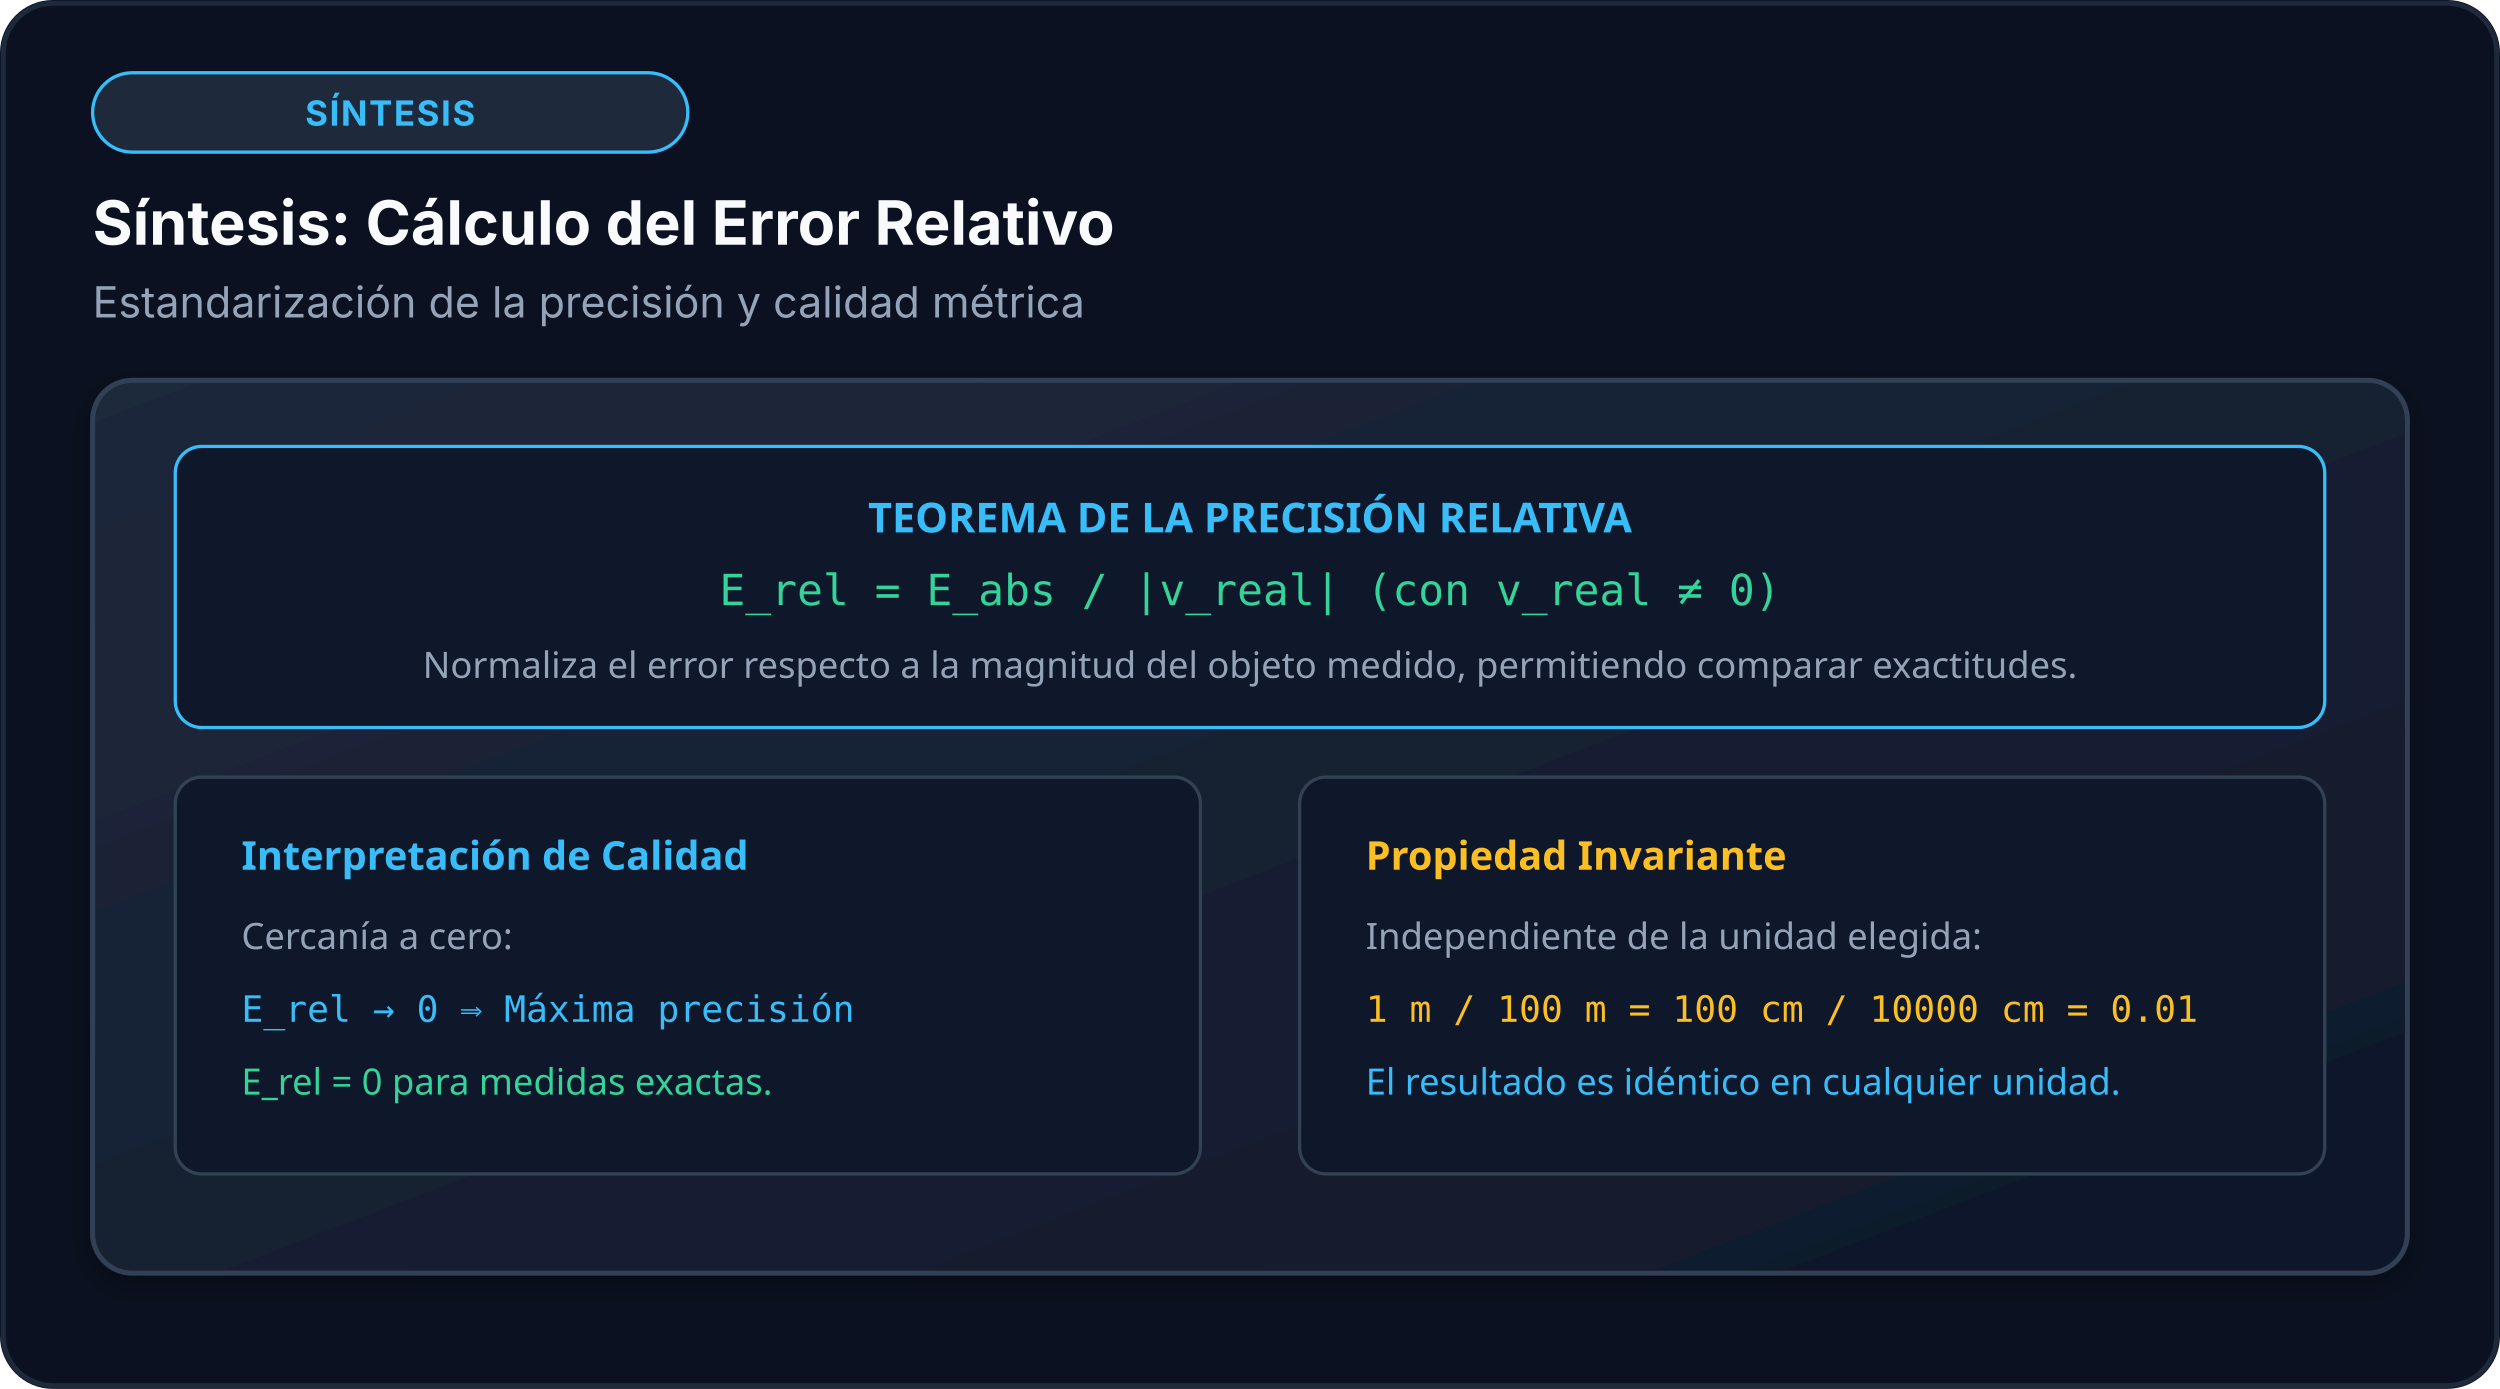
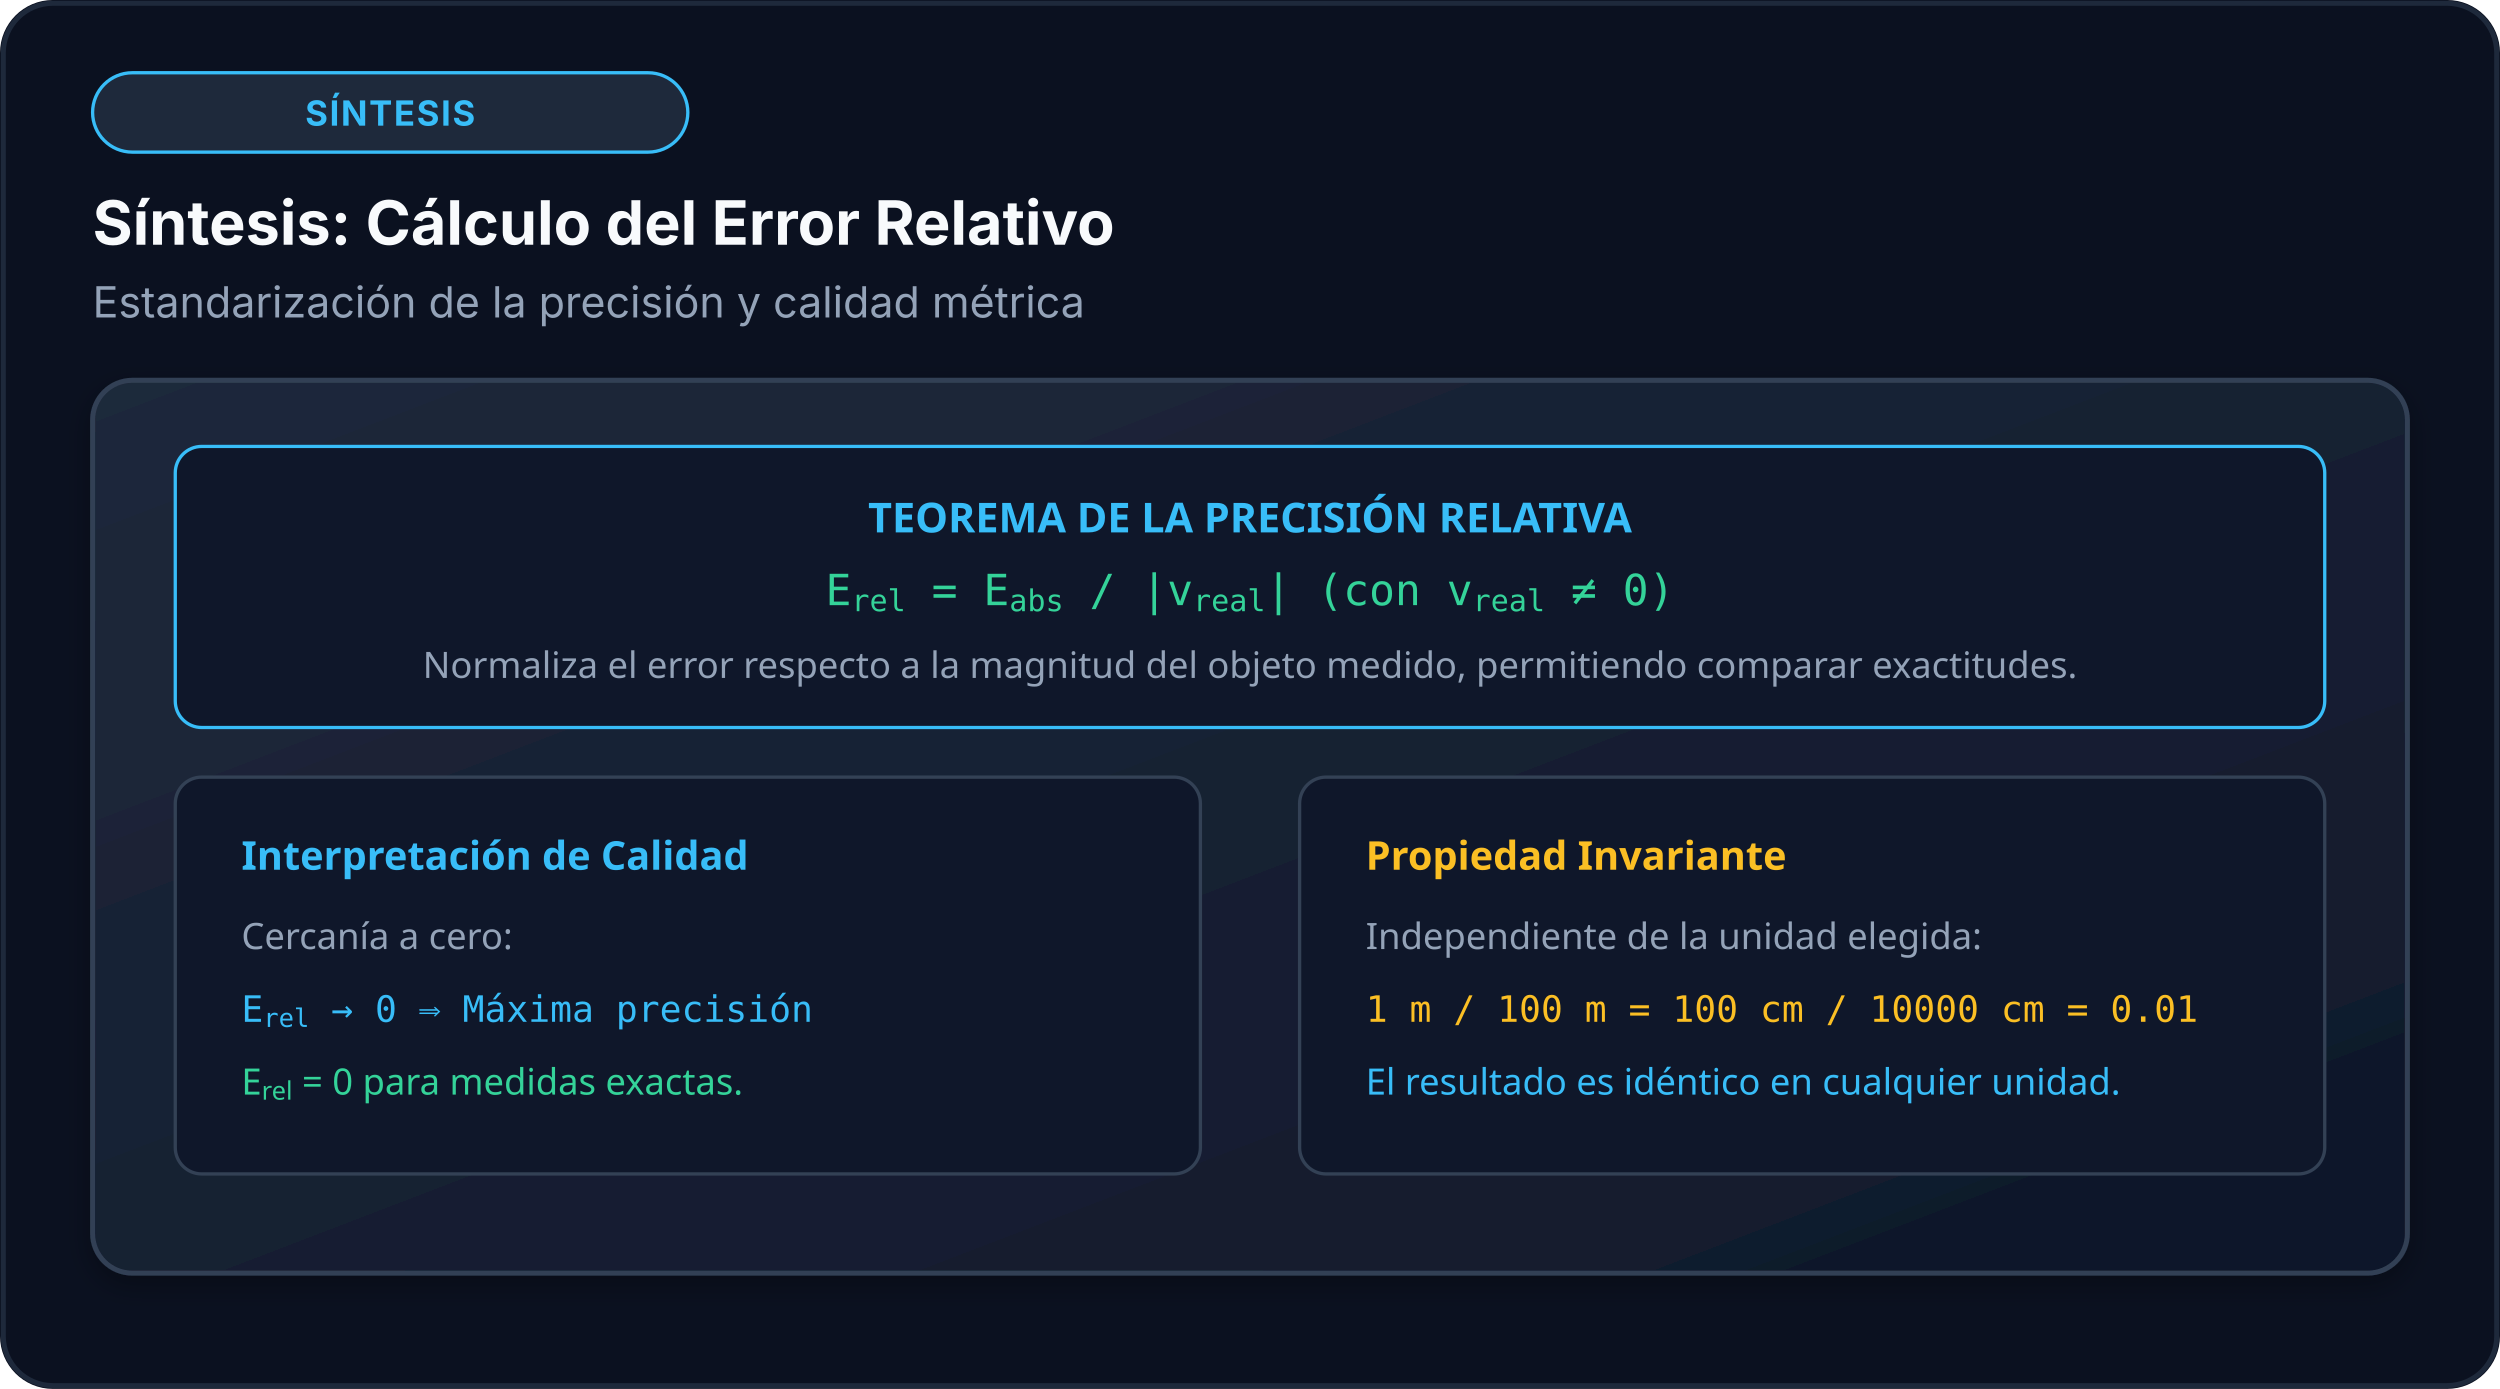
<svg xmlns="http://www.w3.org/2000/svg" viewBox="0 0 756 420" width="100%" height="100%">
  <defs>
    <linearGradient id="cardGrad" x1="0%" y1="0%" x2="100%" y2="100%">
      <stop offset="0%" stop-color="#1e293b" />
      <stop offset="100%" stop-color="#0f172a" />
    </linearGradient>
    <filter id="shadow" x="-4%" y="-4%" width="108%" height="112%">
      <feDropShadow dx="0" dy="3" stdDeviation="4" flood-color="#000000" flood-opacity="0.3" />
    </filter>
  </defs>
  <rect width="756" height="420" rx="16" fill="#0b1120" />
  <rect x="1" y="1" width="754" height="418" rx="15" fill="none" stroke="#1e293b" stroke-width="1.5" />
  <g transform="translate(28, 22)">
    <rect x="0" y="0" width="180" height="24" rx="12" fill="#1e293b" stroke="#38bdf8" stroke-width="1" />
    <text x="90" y="16" fill="#38bdf8" font-family="system-ui, -apple-system, sans-serif" font-size="10.5" font-weight="700" text-anchor="middle" letter-spacing="0.5">SÍNTESIS</text>
    <text x="0" y="52" fill="#f8fafc" font-family="system-ui, -apple-system, sans-serif" font-size="18.5" font-weight="700">Síntesis: Cálculo del Error Relativo</text>
    <text x="0" y="74" fill="#94a3b8" font-family="system-ui, -apple-system, sans-serif" font-size="13">Estandarización de la precisión y calidad métrica</text>
  </g>
  <g transform="translate(28, 115)">
    <rect width="700" height="270" rx="12" fill="url(#cardGrad)" stroke="#334155" stroke-width="1.5" filter="url(#shadow)" />
    <g transform="translate(25, 20)">
      <rect width="650" height="85" rx="8" fill="#0f172a" stroke="#38bdf8" />
      <text x="325" y="26" fill="#38bdf8" font-family="system-ui, sans-serif" font-size="12.5" font-weight="700" text-anchor="middle">TEOREMA DE LA PRECISIÓN RELATIVA</text>
-       <text x="325" y="48" fill="#34d399" font-family="monospace" font-size="13" text-anchor="middle">E_rel = E_abs / |v_real|  (con v_real ≠ 0)</text>
+       <text x="325" y="48" fill="#34d399" font-family="monospace" font-size="13" text-anchor="middle">E<tspan baseline-shift="sub" font-size="70%">rel</tspan> = E<tspan baseline-shift="sub" font-size="70%">abs</tspan> / |v<tspan baseline-shift="sub" font-size="70%">real</tspan>|  (con v<tspan baseline-shift="sub" font-size="70%">real</tspan> ≠ 0)</text>
      <text x="325" y="70" fill="#94a3b8" font-family="system-ui, sans-serif" font-size="11" text-anchor="middle">Normaliza el error respecto a la magnitud del objeto medido, permitiendo comparar exactitudes.</text>
    </g>
    <g transform="translate(25, 120)">
      <rect width="310" height="120" rx="8" fill="#0f172a" stroke="#334155" />
      <text x="20" y="28" fill="#38bdf8" font-family="system-ui, sans-serif" font-size="12" font-weight="700">Interpretación de Calidad</text>
      <text x="20" y="52" fill="#94a3b8" font-family="system-ui, sans-serif" font-size="11">Cercanía a cero:</text>
-       <text x="20" y="74" fill="#38bdf8" font-family="monospace" font-size="11">E_rel → 0 ⟹ Máxima precisión</text>
-       <text x="20" y="96" fill="#34d399" font-family="system-ui, sans-serif" font-size="11">E_rel = 0 para medidas exactas.</text>
+       <text x="20" y="74" fill="#38bdf8" font-family="monospace" font-size="11">E<tspan baseline-shift="sub" font-size="70%">rel</tspan> → 0 ⟹ Máxima precisión</text>
+       <text x="20" y="96" fill="#34d399" font-family="system-ui, sans-serif" font-size="11">E<tspan baseline-shift="sub" font-size="70%">rel</tspan> = 0 para medidas exactas.</text>
    </g>
    <g transform="translate(365, 120)">
      <rect width="310" height="120" rx="8" fill="#0f172a" stroke="#334155" />
      <text x="20" y="28" fill="#fbbf24" font-family="system-ui, sans-serif" font-size="12" font-weight="700">Propiedad Invariante</text>
      <text x="20" y="52" fill="#94a3b8" font-family="system-ui, sans-serif" font-size="11">Independiente de la unidad elegida:</text>
      <text x="20" y="74" fill="#fbbf24" font-family="monospace" font-size="11">1 m / 100 m = 100 cm / 10000 cm = 0.01</text>
      <text x="20" y="96" fill="#38bdf8" font-family="system-ui, sans-serif" font-size="11">El resultado es idéntico en cualquier unidad.</text>
    </g>
  </g>
</svg>
